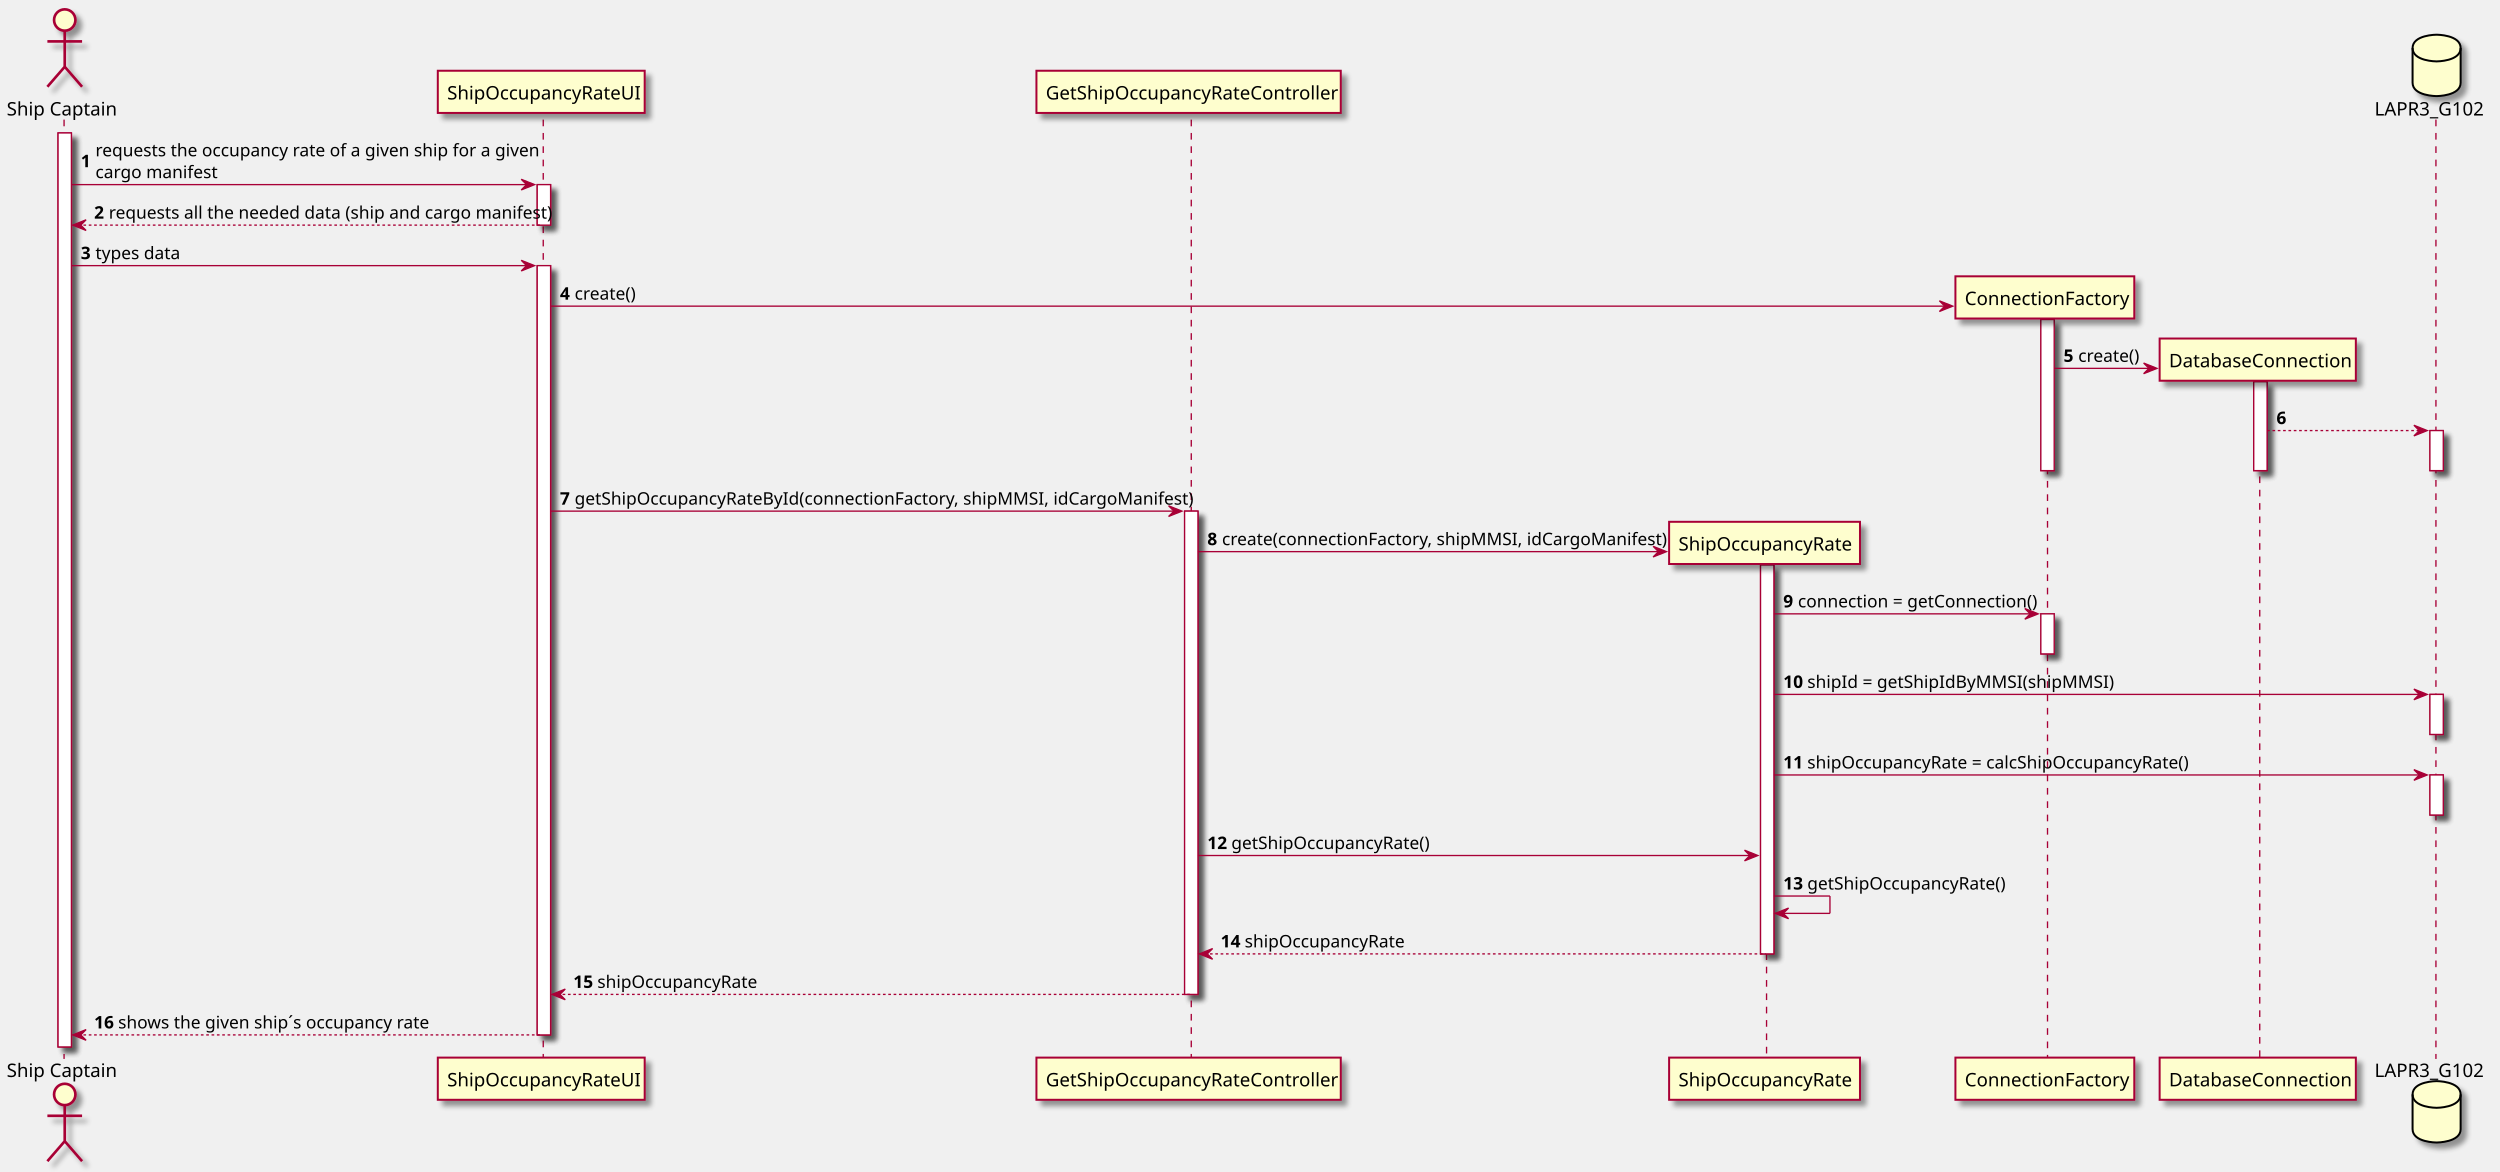
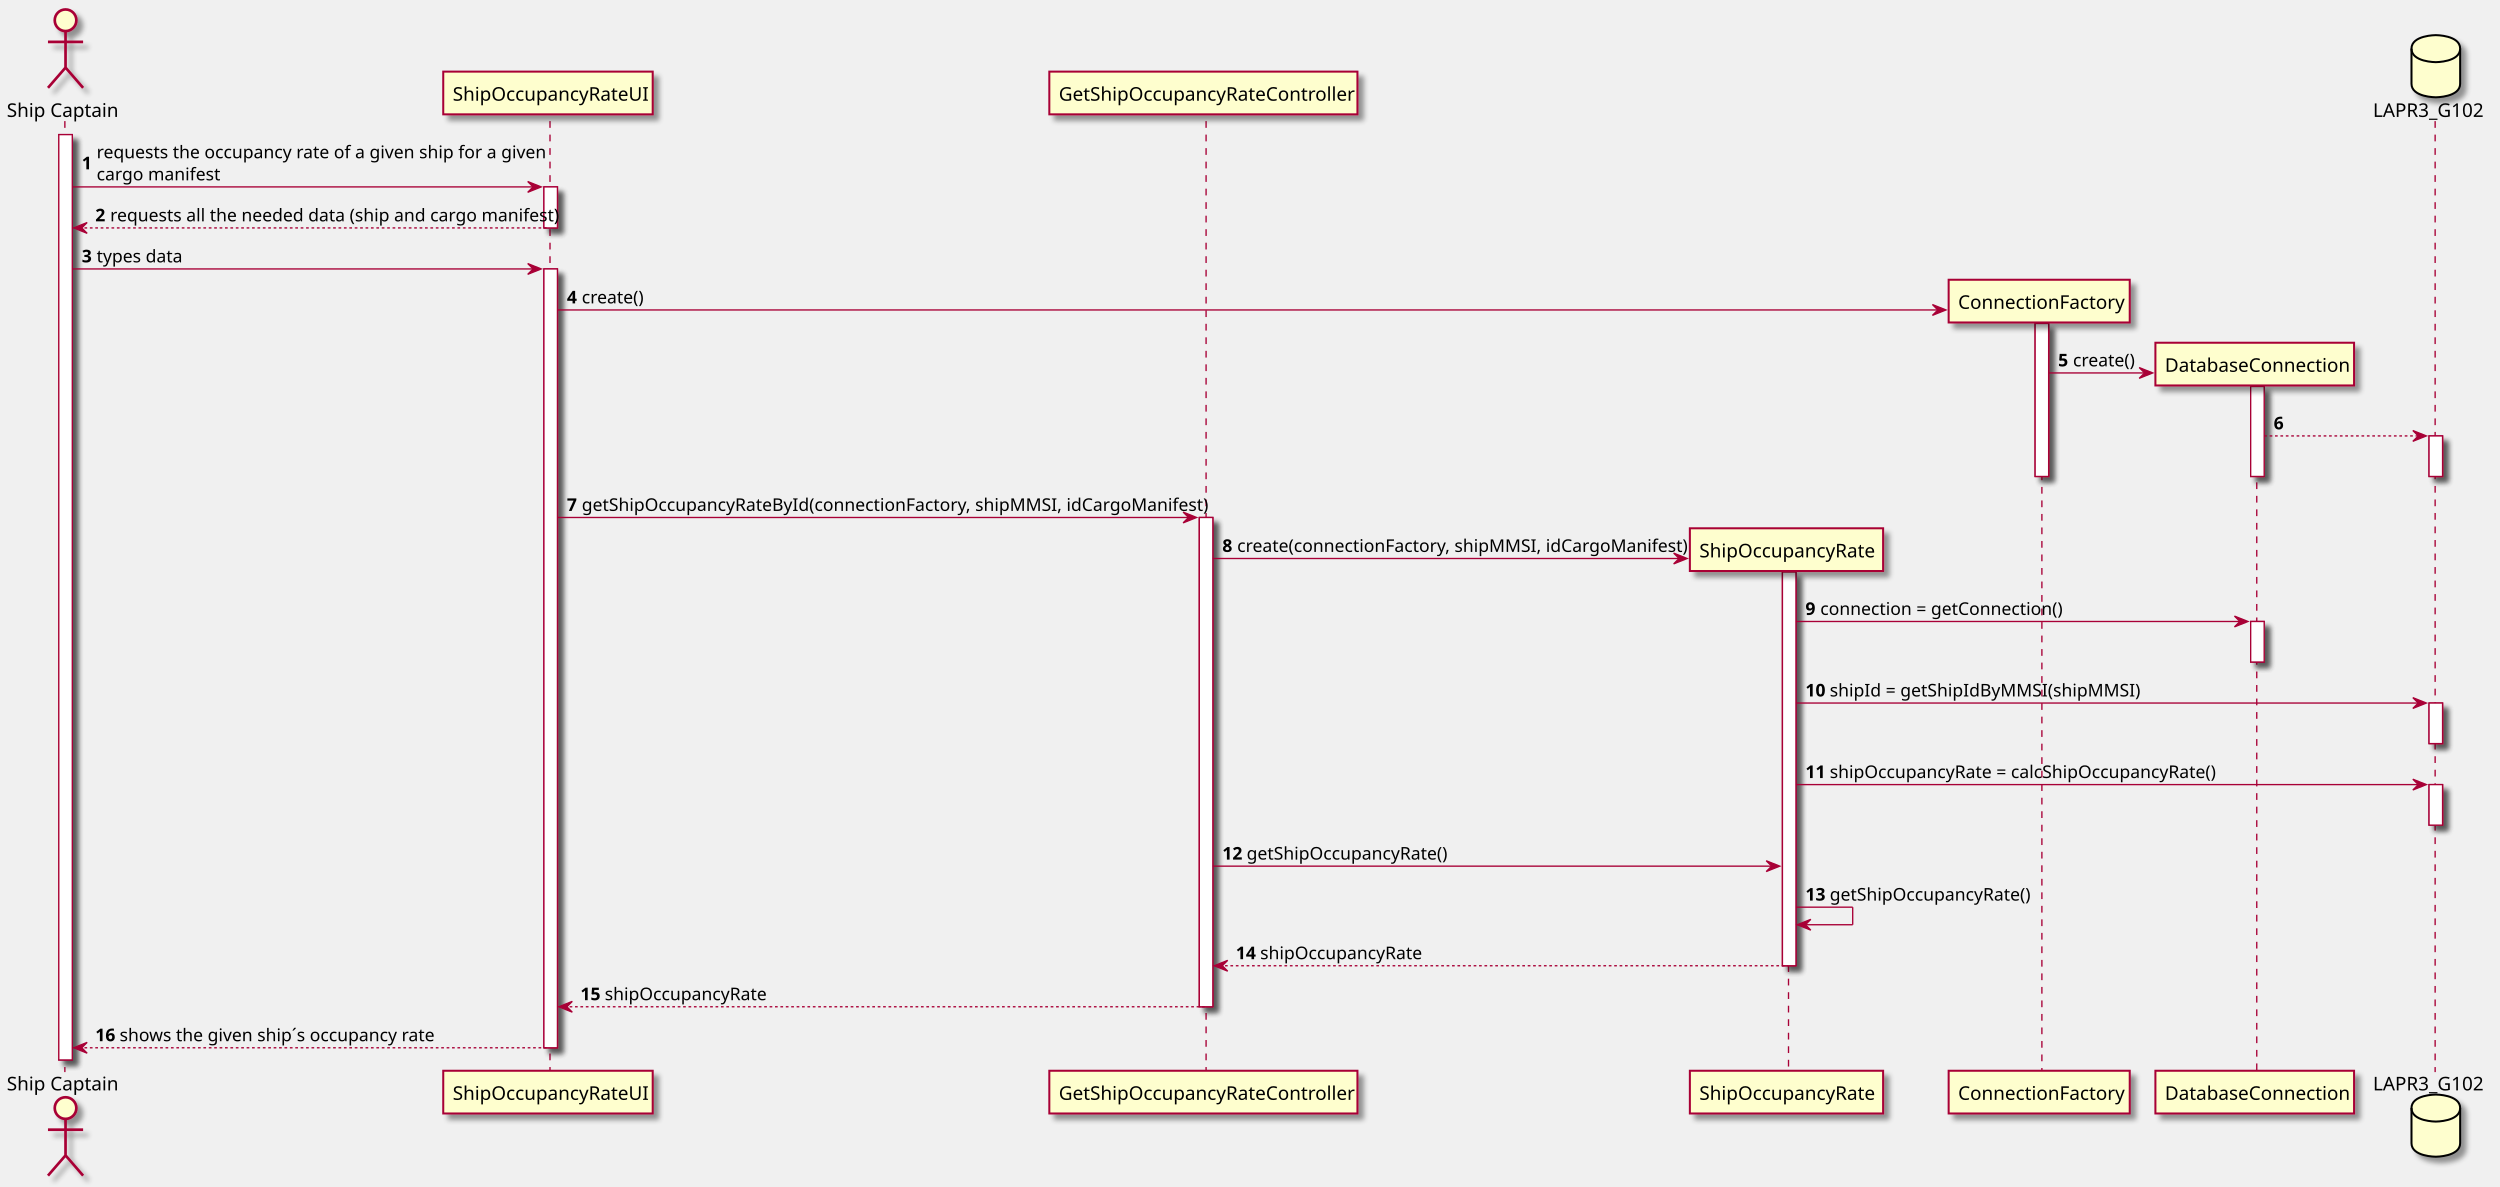
- <svg xmlns="http://www.w3.org/2000/svg" contentScriptType="application/ecmascript" contentStyleType="text/css" height="878px" preserveAspectRatio="none" style="width:1873px;height:878px;background:#FFFFFF;" version="1.1" viewBox="0 0 1873 878" width="1873px" zoomAndPan="magnify">
+ <svg xmlns="http://www.w3.org/2000/svg" contentScriptType="application/ecmascript" contentStyleType="text/css" height="878px" preserveAspectRatio="none" style="width:1850px;height:878px;background:#FFFFFF;" version="1.1" viewBox="0 0 1850 878" width="1850px" zoomAndPan="magnify">
  <defs>
-     <filter height="300%" id="f1rvvjwzmx6tuh" width="300%" x="-1" y="-1">
+     <filter height="300%" id="f829b4blb7pdh" width="300%" x="-1" y="-1">
      <feGaussianBlur result="blurOut" stdDeviation="2.0" />
      <feColorMatrix in="blurOut" result="blurOut2" type="matrix" values="0 0 0 0 0 0 0 0 0 0 0 0 0 0 0 0 0 0 .4 0" />
      <feOffset dx="4.0" dy="4.0" in="blurOut2" result="blurOut3" />
      <feBlend in="SourceGraphic" in2="blurOut3" mode="normal" />
    </filter>
  </defs>
  <g>
-     <rect fill="#FFFFFF" filter="url(#f1rvvjwzmx6tuh)" height="684.75" style="stroke:#A80036;stroke-width:1.0;" width="10" x="43.5" y="99.609" />
-     <rect fill="#FFFFFF" filter="url(#f1rvvjwzmx6tuh)" height="30.352" style="stroke:#A80036;stroke-width:1.0;" width="10" x="402.5" y="138.312" />
-     <rect fill="#FFFFFF" filter="url(#f1rvvjwzmx6tuh)" height="576.344" style="stroke:#A80036;stroke-width:1.0;" width="10" x="402.5" y="199.016" />
-     <rect fill="#FFFFFF" filter="url(#f1rvvjwzmx6tuh)" height="362.07" style="stroke:#A80036;stroke-width:1.0;" width="10" x="887.5" y="382.938" />
-     <rect fill="#FFFFFF" filter="url(#f1rvvjwzmx6tuh)" height="291.367" style="stroke:#A80036;stroke-width:1.0;" width="10" x="1319" y="423.289" />
-     <rect fill="#FFFFFF" filter="url(#f1rvvjwzmx6tuh)" height="113.219" style="stroke:#A80036;stroke-width:1.0;" width="10" x="1529" y="239.367" />
-     <rect fill="#FFFFFF" filter="url(#f1rvvjwzmx6tuh)" height="30" style="stroke:#A80036;stroke-width:1.0;" width="10" x="1529" y="459.898" />
-     <rect fill="#FFFFFF" filter="url(#f1rvvjwzmx6tuh)" height="66.609" style="stroke:#A80036;stroke-width:1.0;" width="10" x="1688.5" y="285.977" />
-     <rect fill="#FFFFFF" filter="url(#f1rvvjwzmx6tuh)" height="30" style="stroke:#A80036;stroke-width:1.0;" width="10" x="1820.5" y="322.586" />
-     <rect fill="#FFFFFF" filter="url(#f1rvvjwzmx6tuh)" height="30" style="stroke:#A80036;stroke-width:1.0;" width="10" x="1820.5" y="520.25" />
-     <rect fill="#FFFFFF" filter="url(#f1rvvjwzmx6tuh)" height="30" style="stroke:#A80036;stroke-width:1.0;" width="10" x="1820.5" y="580.602" />
+     <rect fill="#FFFFFF" filter="url(#f829b4blb7pdh)" height="684.75" style="stroke:#A80036;stroke-width:1.0;" width="10" x="43.5" y="99.609" />
+     <rect fill="#FFFFFF" filter="url(#f829b4blb7pdh)" height="30.352" style="stroke:#A80036;stroke-width:1.0;" width="10" x="402.5" y="138.312" />
+     <rect fill="#FFFFFF" filter="url(#f829b4blb7pdh)" height="576.344" style="stroke:#A80036;stroke-width:1.0;" width="10" x="402.5" y="199.016" />
+     <rect fill="#FFFFFF" filter="url(#f829b4blb7pdh)" height="362.07" style="stroke:#A80036;stroke-width:1.0;" width="10" x="887.5" y="382.938" />
+     <rect fill="#FFFFFF" filter="url(#f829b4blb7pdh)" height="291.367" style="stroke:#A80036;stroke-width:1.0;" width="10" x="1319" y="423.289" />
+     <rect fill="#FFFFFF" filter="url(#f829b4blb7pdh)" height="113.219" style="stroke:#A80036;stroke-width:1.0;" width="10" x="1506" y="239.367" />
+     <rect fill="#FFFFFF" filter="url(#f829b4blb7pdh)" height="66.609" style="stroke:#A80036;stroke-width:1.0;" width="10" x="1665.5" y="285.977" />
+     <rect fill="#FFFFFF" filter="url(#f829b4blb7pdh)" height="30" style="stroke:#A80036;stroke-width:1.0;" width="10" x="1665.5" y="459.898" />
+     <rect fill="#FFFFFF" filter="url(#f829b4blb7pdh)" height="30" style="stroke:#A80036;stroke-width:1.0;" width="10" x="1797.5" y="322.586" />
+     <rect fill="#FFFFFF" filter="url(#f829b4blb7pdh)" height="30" style="stroke:#A80036;stroke-width:1.0;" width="10" x="1797.5" y="520.25" />
+     <rect fill="#FFFFFF" filter="url(#f829b4blb7pdh)" height="30" style="stroke:#A80036;stroke-width:1.0;" width="10" x="1797.5" y="580.602" />
    <line style="stroke:#A80036;stroke-width:1.0;stroke-dasharray:5.0,5.0;" x1="48" x2="48" y1="89.609" y2="793.359" />
    <line style="stroke:#A80036;stroke-width:1.0;stroke-dasharray:5.0,5.0;" x1="407" x2="407" y1="89.609" y2="793.359" />
    <line style="stroke:#A80036;stroke-width:1.0;stroke-dasharray:5.0,5.0;" x1="892.5" x2="892.5" y1="89.609" y2="793.359" />
    <line style="stroke:#A80036;stroke-width:1.0;stroke-dasharray:5.0,5.0;" x1="1323.5" x2="1323.5" y1="424.242" y2="793.359" />
-     <line style="stroke:#A80036;stroke-width:1.0;stroke-dasharray:5.0,5.0;" x1="1534" x2="1534" y1="240.32" y2="793.359" />
-     <line style="stroke:#A80036;stroke-width:1.0;stroke-dasharray:5.0,5.0;" x1="1693" x2="1693" y1="286.93" y2="793.359" />
-     <line style="stroke:#A80036;stroke-width:1.0;stroke-dasharray:5.0,5.0;" x1="1825" x2="1825" y1="89.609" y2="793.359" />
+     <line style="stroke:#A80036;stroke-width:1.0;stroke-dasharray:5.0,5.0;" x1="1511" x2="1511" y1="240.32" y2="793.359" />
+     <line style="stroke:#A80036;stroke-width:1.0;stroke-dasharray:5.0,5.0;" x1="1670" x2="1670" y1="286.93" y2="793.359" />
+     <line style="stroke:#A80036;stroke-width:1.0;stroke-dasharray:5.0,5.0;" x1="1802" x2="1802" y1="89.609" y2="793.359" />
    <text fill="#000000" font-family="sans-serif" font-size="14" lengthAdjust="spacing" textLength="81" x="5" y="86.533">Ship Captain</text>
-     <ellipse cx="48.5" cy="15" fill="#FEFECE" filter="url(#f1rvvjwzmx6tuh)" rx="8" ry="8" style="stroke:#A80036;stroke-width:2.0;" />
-     <path d="M48.5,23 L48.5,50 M35.5,31 L61.5,31 M48.5,50 L35.5,65 M48.5,50 L61.5,65 " fill="none" filter="url(#f1rvvjwzmx6tuh)" style="stroke:#A80036;stroke-width:2.0;" />
+     <ellipse cx="48.5" cy="15" fill="#FEFECE" filter="url(#f829b4blb7pdh)" rx="8" ry="8" style="stroke:#A80036;stroke-width:2.0;" />
+     <path d="M48.5,23 L48.5,50 M35.5,31 L61.5,31 M48.5,50 L35.5,65 M48.5,50 L61.5,65 " fill="none" filter="url(#f829b4blb7pdh)" style="stroke:#A80036;stroke-width:2.0;" />
    <text fill="#000000" font-family="sans-serif" font-size="14" lengthAdjust="spacing" textLength="81" x="5" y="806.893">Ship Captain</text>
-     <ellipse cx="48.5" cy="819.969" fill="#FEFECE" filter="url(#f1rvvjwzmx6tuh)" rx="8" ry="8" style="stroke:#A80036;stroke-width:2.0;" />
-     <path d="M48.5,827.969 L48.5,854.969 M35.5,835.969 L61.5,835.969 M48.5,854.969 L35.5,869.969 M48.5,854.969 L61.5,869.969 " fill="none" filter="url(#f1rvvjwzmx6tuh)" style="stroke:#A80036;stroke-width:2.0;" />
-     <rect fill="#FEFECE" filter="url(#f1rvvjwzmx6tuh)" height="31.609" style="stroke:#A80036;stroke-width:1.5;" width="155" x="328" y="53" />
+     <ellipse cx="48.5" cy="819.969" fill="#FEFECE" filter="url(#f829b4blb7pdh)" rx="8" ry="8" style="stroke:#A80036;stroke-width:2.0;" />
+     <path d="M48.5,827.969 L48.5,854.969 M35.5,835.969 L61.5,835.969 M48.5,854.969 L35.5,869.969 M48.5,854.969 L61.5,869.969 " fill="none" filter="url(#f829b4blb7pdh)" style="stroke:#A80036;stroke-width:2.0;" />
+     <rect fill="#FEFECE" filter="url(#f829b4blb7pdh)" height="31.609" style="stroke:#A80036;stroke-width:1.5;" width="155" x="328" y="53" />
    <text fill="#000000" font-family="sans-serif" font-size="14" lengthAdjust="spacing" textLength="141" x="335" y="74.533">ShipOccupancyRateUI</text>
-     <rect fill="#FEFECE" filter="url(#f1rvvjwzmx6tuh)" height="31.609" style="stroke:#A80036;stroke-width:1.5;" width="155" x="328" y="792.359" />
+     <rect fill="#FEFECE" filter="url(#f829b4blb7pdh)" height="31.609" style="stroke:#A80036;stroke-width:1.5;" width="155" x="328" y="792.359" />
    <text fill="#000000" font-family="sans-serif" font-size="14" lengthAdjust="spacing" textLength="141" x="335" y="813.893">ShipOccupancyRateUI</text>
-     <rect fill="#FEFECE" filter="url(#f1rvvjwzmx6tuh)" height="31.609" style="stroke:#A80036;stroke-width:1.5;" width="228" x="776.5" y="53" />
+     <rect fill="#FEFECE" filter="url(#f829b4blb7pdh)" height="31.609" style="stroke:#A80036;stroke-width:1.5;" width="228" x="776.5" y="53" />
    <text fill="#000000" font-family="sans-serif" font-size="14" lengthAdjust="spacing" textLength="214" x="783.5" y="74.533">GetShipOccupancyRateController</text>
-     <rect fill="#FEFECE" filter="url(#f1rvvjwzmx6tuh)" height="31.609" style="stroke:#A80036;stroke-width:1.5;" width="228" x="776.5" y="792.359" />
+     <rect fill="#FEFECE" filter="url(#f829b4blb7pdh)" height="31.609" style="stroke:#A80036;stroke-width:1.5;" width="228" x="776.5" y="792.359" />
    <text fill="#000000" font-family="sans-serif" font-size="14" lengthAdjust="spacing" textLength="214" x="783.5" y="813.893">GetShipOccupancyRateController</text>
-     <rect fill="#FEFECE" filter="url(#f1rvvjwzmx6tuh)" height="31.609" style="stroke:#A80036;stroke-width:1.5;" width="143" x="1250.5" y="792.359" />
+     <rect fill="#FEFECE" filter="url(#f829b4blb7pdh)" height="31.609" style="stroke:#A80036;stroke-width:1.5;" width="143" x="1250.5" y="792.359" />
    <text fill="#000000" font-family="sans-serif" font-size="14" lengthAdjust="spacing" textLength="129" x="1257.5" y="813.893">ShipOccupancyRate</text>
-     <rect fill="#FEFECE" filter="url(#f1rvvjwzmx6tuh)" height="31.609" style="stroke:#A80036;stroke-width:1.5;" width="134" x="1465" y="792.359" />
-     <text fill="#000000" font-family="sans-serif" font-size="14" lengthAdjust="spacing" textLength="120" x="1472" y="813.893">ConnectionFactory</text>
-     <rect fill="#FEFECE" filter="url(#f1rvvjwzmx6tuh)" height="31.609" style="stroke:#A80036;stroke-width:1.5;" width="147" x="1618" y="792.359" />
-     <text fill="#000000" font-family="sans-serif" font-size="14" lengthAdjust="spacing" textLength="133" x="1625" y="813.893">DatabaseConnection</text>
-     <text fill="#000000" font-family="sans-serif" font-size="14" lengthAdjust="spacing" textLength="87" x="1779" y="86.533">LAPR3_G102</text>
-     <path d="M1807.5,36 C1807.5,26 1825.5,26 1825.5,26 C1825.5,26 1843.5,26 1843.5,36 L1843.5,62 C1843.5,72 1825.5,72 1825.5,72 C1825.5,72 1807.5,72 1807.5,62 L1807.5,36 " fill="#FEFECE" filter="url(#f1rvvjwzmx6tuh)" style="stroke:#000000;stroke-width:1.5;" />
-     <path d="M1807.5,36 C1807.5,46 1825.5,46 1825.5,46 C1825.5,46 1843.5,46 1843.5,36 " fill="none" style="stroke:#000000;stroke-width:1.5;" />
-     <text fill="#000000" font-family="sans-serif" font-size="14" lengthAdjust="spacing" textLength="87" x="1779" y="806.893">LAPR3_G102</text>
-     <path d="M1807.5,819.969 C1807.5,809.969 1825.5,809.969 1825.5,809.969 C1825.5,809.969 1843.5,809.969 1843.5,819.969 L1843.5,845.969 C1843.5,855.969 1825.5,855.969 1825.5,855.969 C1825.5,855.969 1807.5,855.969 1807.5,845.969 L1807.5,819.969 " fill="#FEFECE" filter="url(#f1rvvjwzmx6tuh)" style="stroke:#000000;stroke-width:1.5;" />
-     <path d="M1807.5,819.969 C1807.5,829.969 1825.5,829.969 1825.5,829.969 C1825.5,829.969 1843.5,829.969 1843.5,819.969 " fill="none" style="stroke:#000000;stroke-width:1.5;" />
-     <rect fill="#FFFFFF" filter="url(#f1rvvjwzmx6tuh)" height="684.75" style="stroke:#A80036;stroke-width:1.0;" width="10" x="43.5" y="99.609" />
-     <rect fill="#FFFFFF" filter="url(#f1rvvjwzmx6tuh)" height="30.352" style="stroke:#A80036;stroke-width:1.0;" width="10" x="402.5" y="138.312" />
-     <rect fill="#FFFFFF" filter="url(#f1rvvjwzmx6tuh)" height="576.344" style="stroke:#A80036;stroke-width:1.0;" width="10" x="402.5" y="199.016" />
-     <rect fill="#FFFFFF" filter="url(#f1rvvjwzmx6tuh)" height="362.07" style="stroke:#A80036;stroke-width:1.0;" width="10" x="887.5" y="382.938" />
-     <rect fill="#FFFFFF" filter="url(#f1rvvjwzmx6tuh)" height="291.367" style="stroke:#A80036;stroke-width:1.0;" width="10" x="1319" y="423.289" />
-     <rect fill="#FFFFFF" filter="url(#f1rvvjwzmx6tuh)" height="113.219" style="stroke:#A80036;stroke-width:1.0;" width="10" x="1529" y="239.367" />
-     <rect fill="#FFFFFF" filter="url(#f1rvvjwzmx6tuh)" height="30" style="stroke:#A80036;stroke-width:1.0;" width="10" x="1529" y="459.898" />
-     <rect fill="#FFFFFF" filter="url(#f1rvvjwzmx6tuh)" height="66.609" style="stroke:#A80036;stroke-width:1.0;" width="10" x="1688.5" y="285.977" />
-     <rect fill="#FFFFFF" filter="url(#f1rvvjwzmx6tuh)" height="30" style="stroke:#A80036;stroke-width:1.0;" width="10" x="1820.5" y="322.586" />
-     <rect fill="#FFFFFF" filter="url(#f1rvvjwzmx6tuh)" height="30" style="stroke:#A80036;stroke-width:1.0;" width="10" x="1820.5" y="520.25" />
-     <rect fill="#FFFFFF" filter="url(#f1rvvjwzmx6tuh)" height="30" style="stroke:#A80036;stroke-width:1.0;" width="10" x="1820.5" y="580.602" />
+     <rect fill="#FEFECE" filter="url(#f829b4blb7pdh)" height="31.609" style="stroke:#A80036;stroke-width:1.5;" width="134" x="1442" y="792.359" />
+     <text fill="#000000" font-family="sans-serif" font-size="14" lengthAdjust="spacing" textLength="120" x="1449" y="813.893">ConnectionFactory</text>
+     <rect fill="#FEFECE" filter="url(#f829b4blb7pdh)" height="31.609" style="stroke:#A80036;stroke-width:1.5;" width="147" x="1595" y="792.359" />
+     <text fill="#000000" font-family="sans-serif" font-size="14" lengthAdjust="spacing" textLength="133" x="1602" y="813.893">DatabaseConnection</text>
+     <text fill="#000000" font-family="sans-serif" font-size="14" lengthAdjust="spacing" textLength="87" x="1756" y="86.533">LAPR3_G102</text>
+     <path d="M1784.5,36 C1784.5,26 1802.5,26 1802.5,26 C1802.5,26 1820.5,26 1820.5,36 L1820.5,62 C1820.5,72 1802.5,72 1802.5,72 C1802.5,72 1784.5,72 1784.5,62 L1784.5,36 " fill="#FEFECE" filter="url(#f829b4blb7pdh)" style="stroke:#000000;stroke-width:1.5;" />
+     <path d="M1784.5,36 C1784.5,46 1802.5,46 1802.5,46 C1802.5,46 1820.5,46 1820.5,36 " fill="none" style="stroke:#000000;stroke-width:1.5;" />
+     <text fill="#000000" font-family="sans-serif" font-size="14" lengthAdjust="spacing" textLength="87" x="1756" y="806.893">LAPR3_G102</text>
+     <path d="M1784.5,819.969 C1784.5,809.969 1802.5,809.969 1802.5,809.969 C1802.5,809.969 1820.5,809.969 1820.5,819.969 L1820.5,845.969 C1820.5,855.969 1802.5,855.969 1802.5,855.969 C1802.5,855.969 1784.5,855.969 1784.5,845.969 L1784.5,819.969 " fill="#FEFECE" filter="url(#f829b4blb7pdh)" style="stroke:#000000;stroke-width:1.5;" />
+     <path d="M1784.5,819.969 C1784.5,829.969 1802.5,829.969 1802.5,829.969 C1802.5,829.969 1820.5,829.969 1820.5,819.969 " fill="none" style="stroke:#000000;stroke-width:1.5;" />
+     <rect fill="#FFFFFF" filter="url(#f829b4blb7pdh)" height="684.75" style="stroke:#A80036;stroke-width:1.0;" width="10" x="43.5" y="99.609" />
+     <rect fill="#FFFFFF" filter="url(#f829b4blb7pdh)" height="30.352" style="stroke:#A80036;stroke-width:1.0;" width="10" x="402.5" y="138.312" />
+     <rect fill="#FFFFFF" filter="url(#f829b4blb7pdh)" height="576.344" style="stroke:#A80036;stroke-width:1.0;" width="10" x="402.5" y="199.016" />
+     <rect fill="#FFFFFF" filter="url(#f829b4blb7pdh)" height="362.07" style="stroke:#A80036;stroke-width:1.0;" width="10" x="887.5" y="382.938" />
+     <rect fill="#FFFFFF" filter="url(#f829b4blb7pdh)" height="291.367" style="stroke:#A80036;stroke-width:1.0;" width="10" x="1319" y="423.289" />
+     <rect fill="#FFFFFF" filter="url(#f829b4blb7pdh)" height="113.219" style="stroke:#A80036;stroke-width:1.0;" width="10" x="1506" y="239.367" />
+     <rect fill="#FFFFFF" filter="url(#f829b4blb7pdh)" height="66.609" style="stroke:#A80036;stroke-width:1.0;" width="10" x="1665.5" y="285.977" />
+     <rect fill="#FFFFFF" filter="url(#f829b4blb7pdh)" height="30" style="stroke:#A80036;stroke-width:1.0;" width="10" x="1665.5" y="459.898" />
+     <rect fill="#FFFFFF" filter="url(#f829b4blb7pdh)" height="30" style="stroke:#A80036;stroke-width:1.0;" width="10" x="1797.5" y="322.586" />
+     <rect fill="#FFFFFF" filter="url(#f829b4blb7pdh)" height="30" style="stroke:#A80036;stroke-width:1.0;" width="10" x="1797.5" y="520.25" />
+     <rect fill="#FFFFFF" filter="url(#f829b4blb7pdh)" height="30" style="stroke:#A80036;stroke-width:1.0;" width="10" x="1797.5" y="580.602" />
    <polygon fill="#A80036" points="390.5,134.312,400.5,138.312,390.5,142.312,394.5,138.312" style="stroke:#A80036;stroke-width:1.0;" />
    <line style="stroke:#A80036;stroke-width:1.0;" x1="53.5" x2="396.5" y1="138.312" y2="138.312" />
    <text fill="#000000" font-family="sans-serif" font-size="13" font-weight="bold" lengthAdjust="spacing" textLength="7" x="60.5" y="125.28">1</text>
    <text fill="#000000" font-family="sans-serif" font-size="13" lengthAdjust="spacing" textLength="313" x="71.5" y="117.105">requests the occupancy rate of a given ship for a given</text>
    <text fill="#000000" font-family="sans-serif" font-size="13" lengthAdjust="spacing" textLength="85" x="71.5" y="133.456">cargo manifest</text>
    <polygon fill="#A80036" points="64.5,164.664,54.5,168.664,64.5,172.664,60.5,168.664" style="stroke:#A80036;stroke-width:1.0;" />
    <line style="stroke:#A80036;stroke-width:1.0;stroke-dasharray:2.0,2.0;" x1="58.5" x2="406.5" y1="168.664" y2="168.664" />
    <text fill="#000000" font-family="sans-serif" font-size="13" font-weight="bold" lengthAdjust="spacing" textLength="7" x="70.5" y="163.808">2</text>
    <text fill="#000000" font-family="sans-serif" font-size="13" lengthAdjust="spacing" textLength="314" x="81.5" y="163.808">requests all the needed data (ship and cargo manifest)</text>
    <polygon fill="#A80036" points="390.5,195.016,400.5,199.016,390.5,203.016,394.5,199.016" style="stroke:#A80036;stroke-width:1.0;" />
    <line style="stroke:#A80036;stroke-width:1.0;" x1="53.5" x2="396.5" y1="199.016" y2="199.016" />
    <text fill="#000000" font-family="sans-serif" font-size="13" font-weight="bold" lengthAdjust="spacing" textLength="7" x="60.5" y="194.159">3</text>
    <text fill="#000000" font-family="sans-serif" font-size="13" lengthAdjust="spacing" textLength="61" x="71.5" y="194.159">types data</text>
-     <polygon fill="#A80036" points="1453,225.367,1463,229.367,1453,233.367,1457,229.367" style="stroke:#A80036;stroke-width:1.0;" />
-     <line style="stroke:#A80036;stroke-width:1.0;" x1="412.5" x2="1459" y1="229.367" y2="229.367" />
+     <polygon fill="#A80036" points="1430,225.367,1440,229.367,1430,233.367,1434,229.367" style="stroke:#A80036;stroke-width:1.0;" />
+     <line style="stroke:#A80036;stroke-width:1.0;" x1="412.5" x2="1436" y1="229.367" y2="229.367" />
    <text fill="#000000" font-family="sans-serif" font-size="13" font-weight="bold" lengthAdjust="spacing" textLength="7" x="419.5" y="224.511">4</text>
    <text fill="#000000" font-family="sans-serif" font-size="13" lengthAdjust="spacing" textLength="44" x="430.5" y="224.511">create()</text>
-     <rect fill="#FEFECE" filter="url(#f1rvvjwzmx6tuh)" height="31.609" style="stroke:#A80036;stroke-width:1.5;" width="134" x="1465" y="207.016" />
-     <text fill="#000000" font-family="sans-serif" font-size="14" lengthAdjust="spacing" textLength="120" x="1472" y="228.549">ConnectionFactory</text>
-     <polygon fill="#A80036" points="1606,271.977,1616,275.977,1606,279.977,1610,275.977" style="stroke:#A80036;stroke-width:1.0;" />
-     <line style="stroke:#A80036;stroke-width:1.0;" x1="1539" x2="1612" y1="275.977" y2="275.977" />
-     <text fill="#000000" font-family="sans-serif" font-size="13" font-weight="bold" lengthAdjust="spacing" textLength="7" x="1546" y="271.12">5</text>
-     <text fill="#000000" font-family="sans-serif" font-size="13" lengthAdjust="spacing" textLength="44" x="1557" y="271.12">create()</text>
-     <rect fill="#FEFECE" filter="url(#f1rvvjwzmx6tuh)" height="31.609" style="stroke:#A80036;stroke-width:1.5;" width="147" x="1618" y="253.625" />
-     <text fill="#000000" font-family="sans-serif" font-size="14" lengthAdjust="spacing" textLength="133" x="1625" y="275.158">DatabaseConnection</text>
-     <polygon fill="#A80036" points="1808.5,318.586,1818.5,322.586,1808.5,326.586,1812.5,322.586" style="stroke:#A80036;stroke-width:1.0;" />
-     <line style="stroke:#A80036;stroke-width:1.0;stroke-dasharray:2.0,2.0;" x1="1698.5" x2="1814.5" y1="322.586" y2="322.586" />
-     <text fill="#000000" font-family="sans-serif" font-size="13" font-weight="bold" lengthAdjust="spacing" textLength="7" x="1705.5" y="317.729">6</text>
-     <text fill="#000000" font-family="sans-serif" font-size="13" lengthAdjust="spacing" textLength="0" x="1720.5" y="317.729" />
+     <rect fill="#FEFECE" filter="url(#f829b4blb7pdh)" height="31.609" style="stroke:#A80036;stroke-width:1.5;" width="134" x="1442" y="207.016" />
+     <text fill="#000000" font-family="sans-serif" font-size="14" lengthAdjust="spacing" textLength="120" x="1449" y="228.549">ConnectionFactory</text>
+     <polygon fill="#A80036" points="1583,271.977,1593,275.977,1583,279.977,1587,275.977" style="stroke:#A80036;stroke-width:1.0;" />
+     <line style="stroke:#A80036;stroke-width:1.0;" x1="1516" x2="1589" y1="275.977" y2="275.977" />
+     <text fill="#000000" font-family="sans-serif" font-size="13" font-weight="bold" lengthAdjust="spacing" textLength="7" x="1523" y="271.12">5</text>
+     <text fill="#000000" font-family="sans-serif" font-size="13" lengthAdjust="spacing" textLength="44" x="1534" y="271.12">create()</text>
+     <rect fill="#FEFECE" filter="url(#f829b4blb7pdh)" height="31.609" style="stroke:#A80036;stroke-width:1.5;" width="147" x="1595" y="253.625" />
+     <text fill="#000000" font-family="sans-serif" font-size="14" lengthAdjust="spacing" textLength="133" x="1602" y="275.158">DatabaseConnection</text>
+     <polygon fill="#A80036" points="1785.5,318.586,1795.5,322.586,1785.5,326.586,1789.5,322.586" style="stroke:#A80036;stroke-width:1.0;" />
+     <line style="stroke:#A80036;stroke-width:1.0;stroke-dasharray:2.0,2.0;" x1="1675.5" x2="1791.5" y1="322.586" y2="322.586" />
+     <text fill="#000000" font-family="sans-serif" font-size="13" font-weight="bold" lengthAdjust="spacing" textLength="7" x="1682.5" y="317.729">6</text>
+     <text fill="#000000" font-family="sans-serif" font-size="13" lengthAdjust="spacing" textLength="0" x="1697.5" y="317.729" />
    <polygon fill="#A80036" points="875.5,378.938,885.5,382.938,875.5,386.938,879.5,382.938" style="stroke:#A80036;stroke-width:1.0;" />
    <line style="stroke:#A80036;stroke-width:1.0;" x1="412.5" x2="881.5" y1="382.938" y2="382.938" />
    <text fill="#000000" font-family="sans-serif" font-size="13" font-weight="bold" lengthAdjust="spacing" textLength="7" x="419.5" y="378.081">7</text>
    <text fill="#000000" font-family="sans-serif" font-size="13" lengthAdjust="spacing" textLength="445" x="430.5" y="378.081">getShipOccupancyRateById(connectionFactory, shipMMSI, idCargoManifest)</text>
    <polygon fill="#A80036" points="1238.5,409.289,1248.5,413.289,1238.5,417.289,1242.5,413.289" style="stroke:#A80036;stroke-width:1.0;" />
    <line style="stroke:#A80036;stroke-width:1.0;" x1="897.5" x2="1244.5" y1="413.289" y2="413.289" />
    <text fill="#000000" font-family="sans-serif" font-size="13" font-weight="bold" lengthAdjust="spacing" textLength="7" x="904.5" y="408.433">8</text>
    <text fill="#000000" font-family="sans-serif" font-size="13" lengthAdjust="spacing" textLength="318" x="915.5" y="408.433">create(connectionFactory, shipMMSI, idCargoManifest)</text>
-     <rect fill="#FEFECE" filter="url(#f1rvvjwzmx6tuh)" height="31.609" style="stroke:#A80036;stroke-width:1.5;" width="143" x="1250.5" y="390.938" />
+     <rect fill="#FEFECE" filter="url(#f829b4blb7pdh)" height="31.609" style="stroke:#A80036;stroke-width:1.5;" width="143" x="1250.5" y="390.938" />
    <text fill="#000000" font-family="sans-serif" font-size="14" lengthAdjust="spacing" textLength="129" x="1257.5" y="412.471">ShipOccupancyRate</text>
-     <polygon fill="#A80036" points="1517,455.898,1527,459.898,1517,463.898,1521,459.898" style="stroke:#A80036;stroke-width:1.0;" />
-     <line style="stroke:#A80036;stroke-width:1.0;" x1="1329" x2="1523" y1="459.898" y2="459.898" />
+     <polygon fill="#A80036" points="1653.5,455.898,1663.5,459.898,1653.5,463.898,1657.5,459.898" style="stroke:#A80036;stroke-width:1.0;" />
+     <line style="stroke:#A80036;stroke-width:1.0;" x1="1329" x2="1659.5" y1="459.898" y2="459.898" />
    <text fill="#000000" font-family="sans-serif" font-size="13" font-weight="bold" lengthAdjust="spacing" textLength="7" x="1336" y="455.042">9</text>
    <text fill="#000000" font-family="sans-serif" font-size="13" lengthAdjust="spacing" textLength="170" x="1347" y="455.042">connection = getConnection()</text>
-     <polygon fill="#A80036" points="1808.5,516.25,1818.5,520.25,1808.5,524.25,1812.5,520.25" style="stroke:#A80036;stroke-width:1.0;" />
-     <line style="stroke:#A80036;stroke-width:1.0;" x1="1329" x2="1814.5" y1="520.25" y2="520.25" />
+     <polygon fill="#A80036" points="1785.5,516.25,1795.5,520.25,1785.5,524.25,1789.5,520.25" style="stroke:#A80036;stroke-width:1.0;" />
+     <line style="stroke:#A80036;stroke-width:1.0;" x1="1329" x2="1791.5" y1="520.25" y2="520.25" />
    <text fill="#000000" font-family="sans-serif" font-size="13" font-weight="bold" lengthAdjust="spacing" textLength="14" x="1336" y="515.394">10</text>
    <text fill="#000000" font-family="sans-serif" font-size="13" lengthAdjust="spacing" textLength="220" x="1354" y="515.394">shipId = getShipIdByMMSI(shipMMSI)</text>
-     <polygon fill="#A80036" points="1808.5,576.602,1818.5,580.602,1808.5,584.602,1812.5,580.602" style="stroke:#A80036;stroke-width:1.0;" />
-     <line style="stroke:#A80036;stroke-width:1.0;" x1="1329" x2="1814.5" y1="580.602" y2="580.602" />
+     <polygon fill="#A80036" points="1785.5,576.602,1795.5,580.602,1785.5,584.602,1789.5,580.602" style="stroke:#A80036;stroke-width:1.0;" />
+     <line style="stroke:#A80036;stroke-width:1.0;" x1="1329" x2="1791.5" y1="580.602" y2="580.602" />
    <text fill="#000000" font-family="sans-serif" font-size="13" font-weight="bold" lengthAdjust="spacing" textLength="14" x="1336" y="575.745">11</text>
    <text fill="#000000" font-family="sans-serif" font-size="13" lengthAdjust="spacing" textLength="284" x="1354" y="575.745">shipOccupancyRate = calcShipOccupancyRate()</text>
    <polygon fill="#A80036" points="1307,636.953,1317,640.953,1307,644.953,1311,640.953" style="stroke:#A80036;stroke-width:1.0;" />
    <line style="stroke:#A80036;stroke-width:1.0;" x1="897.5" x2="1313" y1="640.953" y2="640.953" />
    <text fill="#000000" font-family="sans-serif" font-size="13" font-weight="bold" lengthAdjust="spacing" textLength="14" x="904.5" y="636.097">12</text>
    <text fill="#000000" font-family="sans-serif" font-size="13" lengthAdjust="spacing" textLength="145" x="922.5" y="636.097">getShipOccupancyRate()</text>
    <line style="stroke:#A80036;stroke-width:1.0;" x1="1329" x2="1371" y1="671.305" y2="671.305" />
    <line style="stroke:#A80036;stroke-width:1.0;" x1="1371" x2="1371" y1="671.305" y2="684.305" />
    <line style="stroke:#A80036;stroke-width:1.0;" x1="1330" x2="1371" y1="684.305" y2="684.305" />
    <polygon fill="#A80036" points="1340,680.305,1330,684.305,1340,688.305,1336,684.305" style="stroke:#A80036;stroke-width:1.0;" />
    <text fill="#000000" font-family="sans-serif" font-size="13" font-weight="bold" lengthAdjust="spacing" textLength="14" x="1336" y="666.448">13</text>
    <text fill="#000000" font-family="sans-serif" font-size="13" lengthAdjust="spacing" textLength="145" x="1354" y="666.448">getShipOccupancyRate()</text>
    <polygon fill="#A80036" points="908.5,710.656,898.5,714.656,908.5,718.656,904.5,714.656" style="stroke:#A80036;stroke-width:1.0;" />
    <line style="stroke:#A80036;stroke-width:1.0;stroke-dasharray:2.0,2.0;" x1="902.5" x2="1323" y1="714.656" y2="714.656" />
    <text fill="#000000" font-family="sans-serif" font-size="13" font-weight="bold" lengthAdjust="spacing" textLength="14" x="914.5" y="709.8">14</text>
    <text fill="#000000" font-family="sans-serif" font-size="13" lengthAdjust="spacing" textLength="117" x="932.5" y="709.8">shipOccupancyRate</text>
    <polygon fill="#A80036" points="423.5,741.008,413.5,745.008,423.5,749.008,419.5,745.008" style="stroke:#A80036;stroke-width:1.0;" />
    <line style="stroke:#A80036;stroke-width:1.0;stroke-dasharray:2.0,2.0;" x1="417.5" x2="891.5" y1="745.008" y2="745.008" />
    <text fill="#000000" font-family="sans-serif" font-size="13" font-weight="bold" lengthAdjust="spacing" textLength="14" x="429.5" y="740.151">15</text>
    <text fill="#000000" font-family="sans-serif" font-size="13" lengthAdjust="spacing" textLength="117" x="447.5" y="740.151">shipOccupancyRate</text>
    <polygon fill="#A80036" points="64.5,771.359,54.5,775.359,64.5,779.359,60.5,775.359" style="stroke:#A80036;stroke-width:1.0;" />
    <line style="stroke:#A80036;stroke-width:1.0;stroke-dasharray:2.0,2.0;" x1="58.5" x2="406.5" y1="775.359" y2="775.359" />
    <text fill="#000000" font-family="sans-serif" font-size="13" font-weight="bold" lengthAdjust="spacing" textLength="14" x="70.5" y="770.503">16</text>
    <text fill="#000000" font-family="sans-serif" font-size="13" lengthAdjust="spacing" textLength="224" x="88.5" y="770.503">shows the given ship´s occupancy rate</text>
  </g>
</svg>
